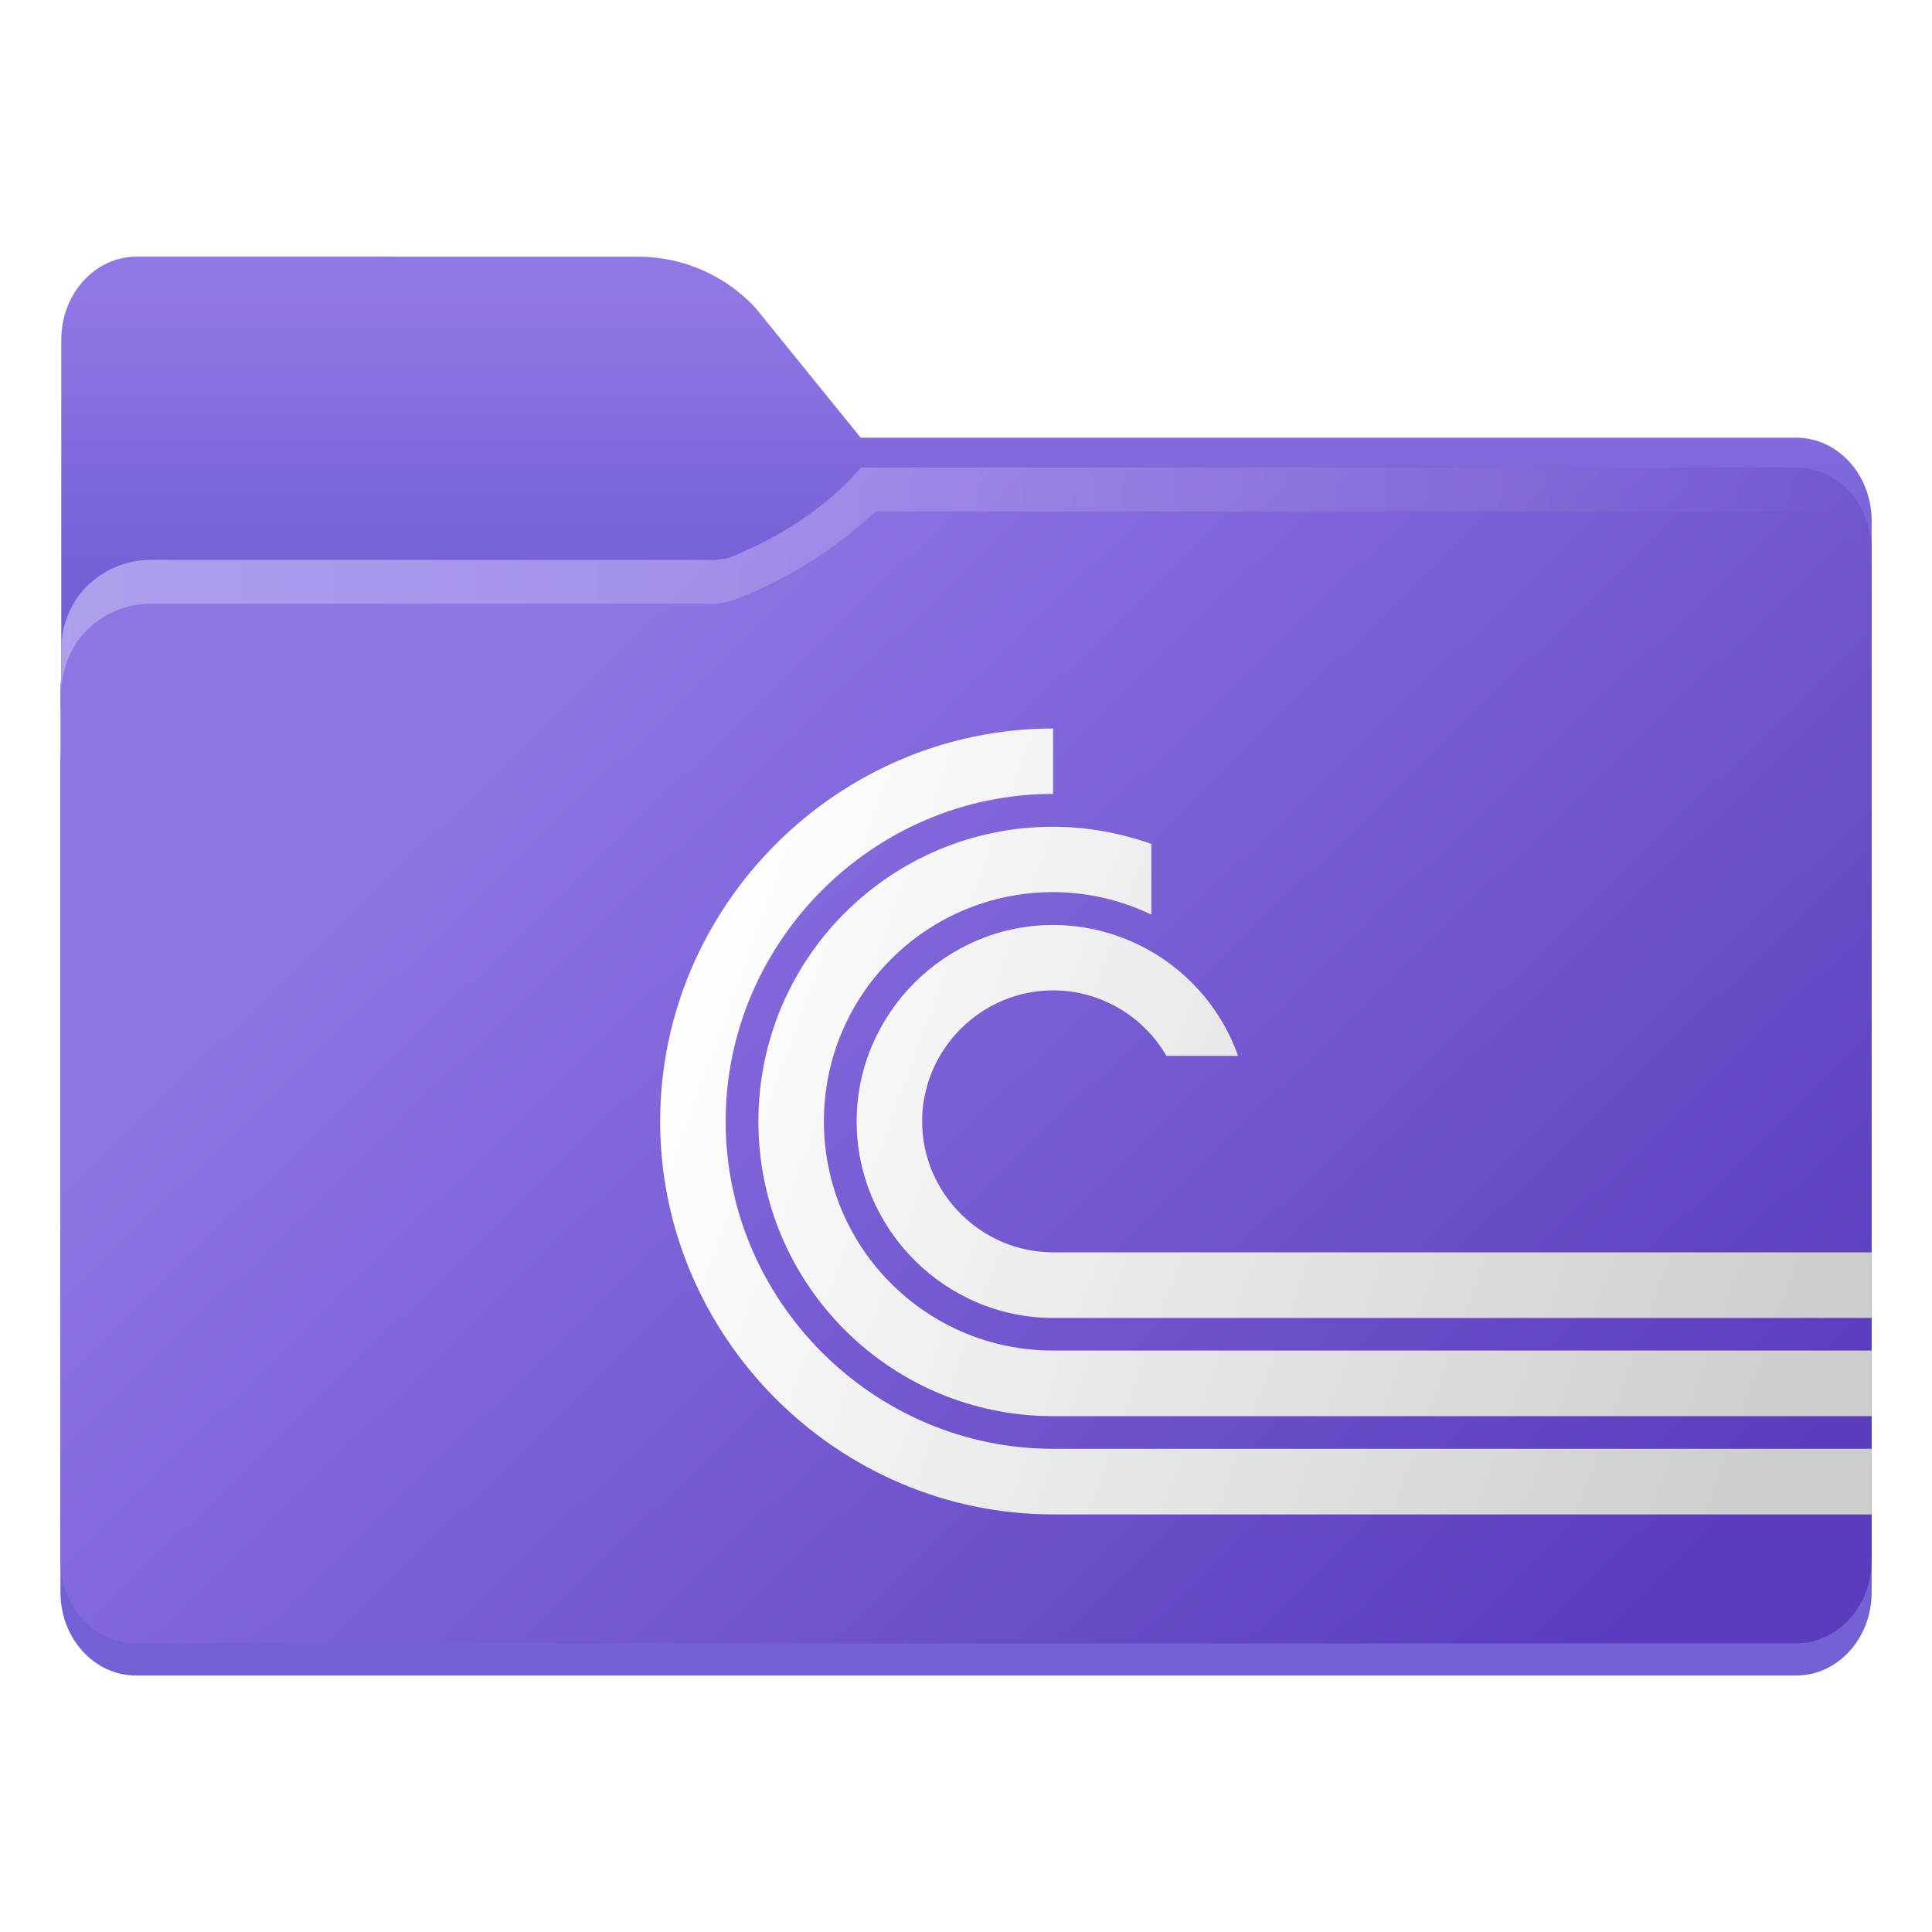
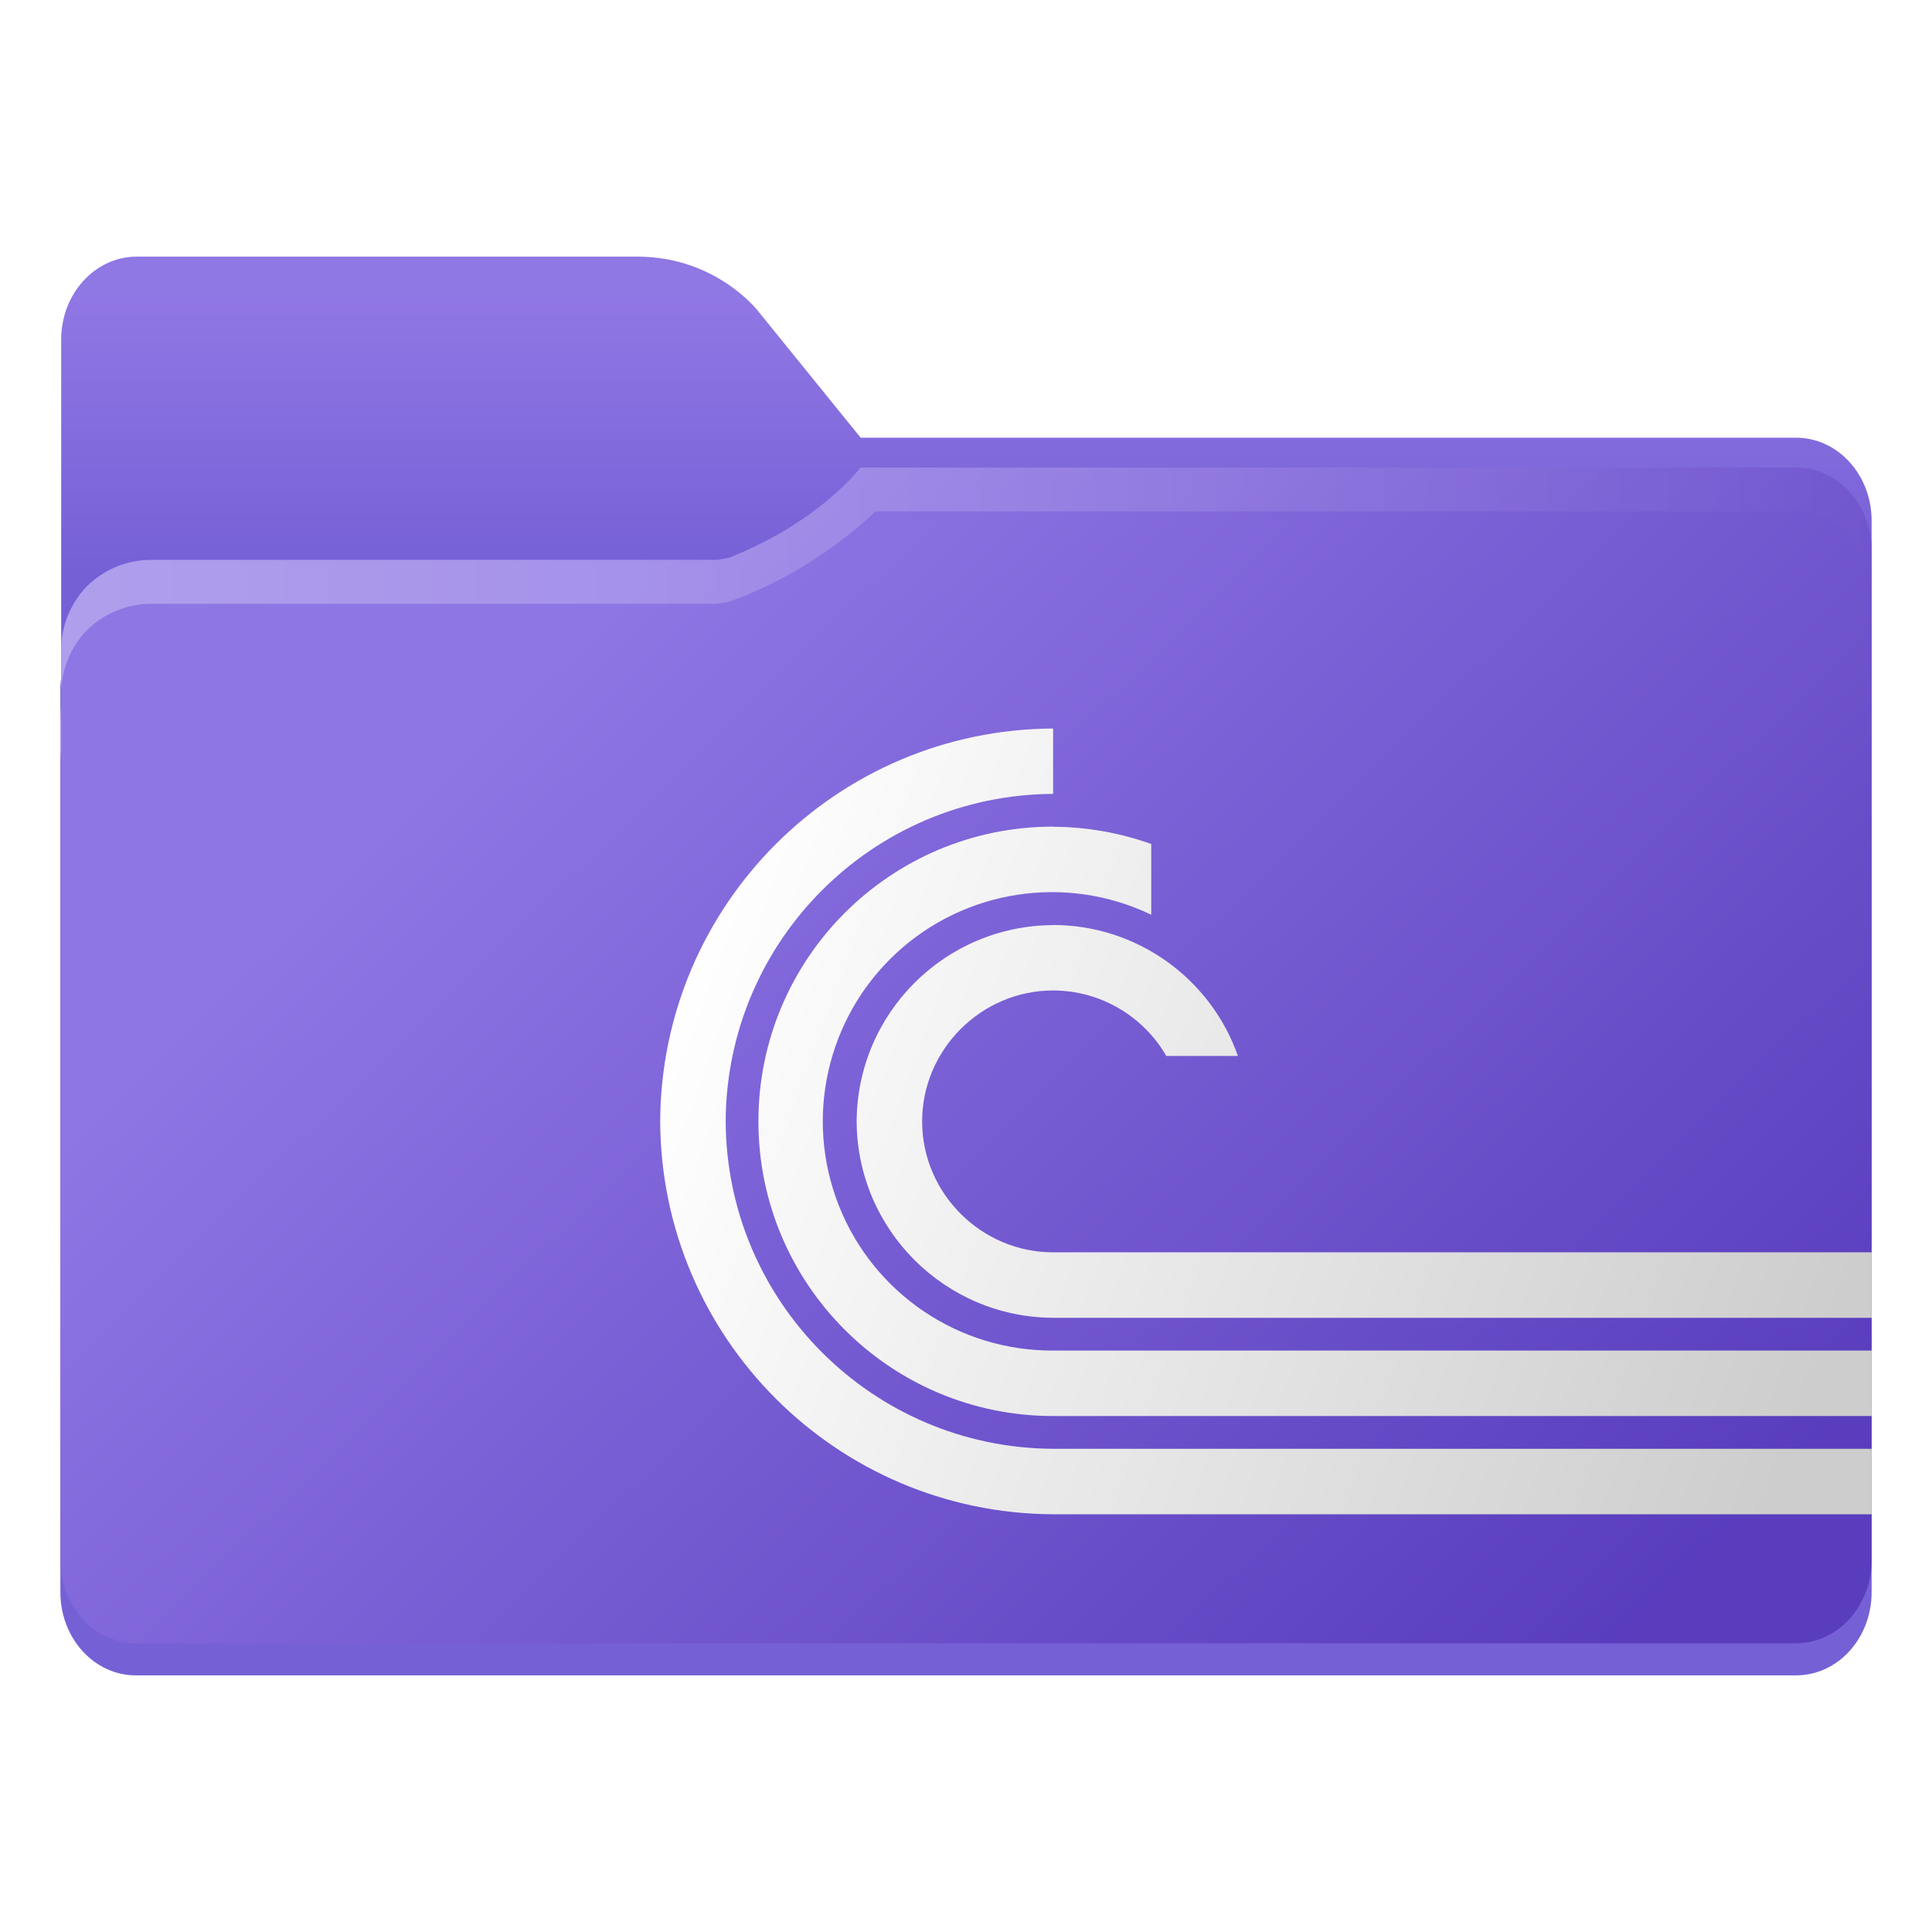
- <svg xmlns="http://www.w3.org/2000/svg" xmlns:xlink="http://www.w3.org/1999/xlink" width="64" height="64" version="1.1" viewBox="0 0 16.933 16.933" id="svg30">
+ <svg xmlns="http://www.w3.org/2000/svg" xmlns:xlink="http://www.w3.org/1999/xlink" id="svg30" width="512" height="512" viewBox="0 0 512 512">
  <defs id="defs8">
    <linearGradient id="linearGradient30">
-       <stop style="stop-color:#ffffff;stop-opacity:1;" offset="0" id="stop30" />
-       <stop style="stop-color:#cdcdcd;stop-opacity:1;" offset="1" id="stop31" />
+       <stop id="stop30" offset="0" style="stop-color:#fff;stop-opacity:1" />
+       <stop id="stop31" offset="1" style="stop-color:#cdcdcd;stop-opacity:1" />
    </linearGradient>
-     <style type="text/css" id="style1" />
    <linearGradient id="linearGradient1911" x1="25.085" x2="25.085" y1="24.031" y2="26.412" gradientTransform="translate(-17.897 -21.385)" gradientUnits="userSpaceOnUse">
-       <stop stop-color="#fcbc19" stop-opacity=".996" offset="0" id="stop1" style="stop-color:#8f76e4;stop-opacity:0.996;" />
-       <stop stop-color="#f4b61f" offset="1" id="stop2" style="stop-color:#7660d6;stop-opacity:1;" />
+       <stop id="stop1" offset="0" stop-color="#fcbc19" stop-opacity=".996" style="stop-color:#8f76e4;stop-opacity:.996" />
+       <stop id="stop2" offset="1" stop-color="#f4b61f" style="stop-color:#7660d6;stop-opacity:1" />
    </linearGradient>
-     <linearGradient id="linearGradient4625" x1=".529" x2="16.404" y1="5.066" y2="5.066" gradientUnits="userSpaceOnUse">
-       <stop stop-color="#b78815" offset="0" id="stop3" />
-       <stop stop-color="#e2b24b" stop-opacity="0" offset="1" id="stop4" />
-     </linearGradient>
-     <linearGradient id="linearGradient1951" x1="100" x2="133.19" y1="17.453" y2="51.606" gradientTransform="matrix(.26458 0 0 .26458 -20.108 -.13539)" gradientUnits="userSpaceOnUse">
-       <stop stop-color="#fce798" offset="0" id="stop5" style="stop-color:#8f76e4;stop-opacity:0.996;" />
-       <stop stop-color="#ffc937" offset="1" id="stop6" style="stop-color:#593dbd;stop-opacity:0.996;" />
+     <linearGradient id="linearGradient1951" x1="100" x2="133.19" y1="17.453" y2="51.606" gradientTransform="translate(-20.108 -.135)scale(.26458)" gradientUnits="userSpaceOnUse">
+       <stop id="stop5" offset="0" stop-color="#fce798" style="stop-color:#8f76e4;stop-opacity:.996" />
+       <stop id="stop6" offset="1" stop-color="#ffc937" style="stop-color:#593dbd;stop-opacity:.996" />
    </linearGradient>
    <linearGradient id="linearGradient11110" x1=".529" x2="16.404" y1="5.381" y2="5.381" gradientUnits="userSpaceOnUse">
-       <stop stop-color="#fff" offset="0" id="stop7" />
-       <stop stop-color="#fff" stop-opacity="0" offset="1" id="stop8" />
+       <stop id="stop7" offset="0" stop-color="#fff" />
+       <stop id="stop8" offset="1" stop-color="#fff" stop-opacity="0" />
    </linearGradient>
-     <linearGradient id="_Linear2" x2="1" gradientTransform="matrix(0,5.348289,-5.348289,0,-109.8825,6.409799)" gradientUnits="userSpaceOnUse">
-       <stop style="stop-color:rgb(18,108,152)" offset="0" id="stop5-3" />
-       <stop style="stop-color:rgb(11,79,148)" offset="1" id="stop6-6" />
-     </linearGradient>
-     <linearGradient xlink:href="#linearGradient30" id="linearGradient31" x1="5.529" y1="8.122" x2="16.066" y2="11.957" gradientUnits="userSpaceOnUse" gradientTransform="matrix(0.9469102,0,0,0.9469102,0.8706899,0.3222474)" />
+     <linearGradient xlink:href="#linearGradient30" id="linearGradient31" x1="5.529" x2="16.066" y1="8.122" y2="11.957" gradientTransform="translate(.87 .322)scale(.94691)" gradientUnits="userSpaceOnUse" />
  </defs>
-   <path d="m1.198 2.249c-0.365 0-0.661 0.326-0.661 0.728v2.964c-0.003 0.026-0.007 0.052-0.007 0.079v7.937c0 0.402 0.296 0.728 0.661 0.728h14.552c0.365 0 0.661-0.326 0.661-0.728v-9.393c0-0.402-0.296-0.728-0.661-0.728v5.16e-4h-8.199l-0.899-1.109s-0.366-0.478-1.058-0.478h-1.323z" color="#000000" color-rendering="auto" dominant-baseline="auto" fill="url(#linearGradient1911)" image-rendering="auto" shape-rendering="auto" solid-color="#000000" stop-color="#000000" style="font-feature-settings:normal;font-variant-alternates:normal;font-variant-caps:normal;font-variant-east-asian:normal;font-variant-ligatures:normal;font-variant-numeric:normal;font-variant-position:normal;font-variation-settings:normal;inline-size:0;isolation:auto;mix-blend-mode:normal;shape-margin:0;shape-padding:0;text-decoration-color:#000000;text-decoration-line:none;text-decoration-style:solid;text-indent:0;text-orientation:mixed;text-transform:none;white-space:normal" id="path8" />
-   <g fill="#5e4aa6" stroke-width=".265" id="g27">
-     <circle cx="-330.35" cy="-328.38" r="0" id="circle8" />
-     <circle cx="-312.11" cy="-326.25" r="0" id="circle9" />
-     <circle cx="-306.02" cy="-333.07" r="0" id="circle10" />
-     <circle cx="-308.84" cy="-326.01" r="0" id="circle11" />
-     <g transform="translate(.000295 -.00032978)" id="g16">
-       <circle cx="-330.35" cy="-328.38" r="0" id="circle12" />
-       <circle cx="-312.11" cy="-326.25" r="0" id="circle13" />
-       <circle cx="-306.02" cy="-333.07" r="0" id="circle14" />
-       <circle cx="-308.84" cy="-326.01" r="0" id="circle15" />
-       <circle cx="-328.8" cy="-330.45" r="0" id="circle16" />
-     </g>
-     <circle cx="-330.35" cy="-328.38" r="0" id="circle17" />
-     <circle cx="-312.11" cy="-326.25" r="0" id="circle18" />
-     <circle cx="-306.02" cy="-333.07" r="0" id="circle19" />
-     <circle cx="-308.84" cy="-326.01" r="0" id="circle20" />
-     <circle cx="-328.8" cy="-330.45" r="0" id="circle21" />
-     <g transform="translate(2.95e-4,-3.2978e-4)" id="g26">
-       <circle cx="-330.35" cy="-328.38" r="0" id="circle22" />
-       <circle cx="-312.11" cy="-326.25" r="0" id="circle23" />
-       <circle cx="-306.02" cy="-333.07" r="0" id="circle24" />
-       <circle cx="-308.84" cy="-326.01" r="0" id="circle25" />
-       <circle cx="-328.8" cy="-330.45" r="0" id="circle26" />
-     </g>
+   <g id="g1" transform="translate(.01 .01)scale(30.23572)">
+     <path id="path8" fill="url(#linearGradient1911)" d="M1.198 2.249c-.366 0-.662.326-.662.727V5.94q-.006.038-.007.08v7.936c0 .402.296.728.661.728h14.552c.366 0 .662-.326.662-.728V4.563c0-.401-.296-.727-.662-.727H7.543l-.899-1.11s-.366-.477-1.058-.477H4.263z" color="#000" color-rendering="auto" dominant-baseline="auto" image-rendering="auto" shape-rendering="auto" stop-color="#000" style="font-variant-ligatures:normal;font-variant-position:normal;font-variant-caps:normal;font-variant-numeric:normal;font-variant-alternates:normal;font-variant-east-asian:normal;font-feature-settings:normal;font-variation-settings:normal;text-indent:0;text-decoration-line:none;text-decoration-style:solid;text-decoration-color:#000;text-transform:none;text-orientation:mixed;white-space:normal;shape-padding:0;shape-margin:0;inline-size:0;isolation:auto;mix-blend-mode:normal;fill:url(#linearGradient1911)" />
+     <path id="path29" fill="url(#linearGradient1951)" d="M7.542 4.098s-.36.479-1.157.792l-.101.017H1.323a.8.8 0 0 0-.562.232.8.8 0 0 0-.225.546v.517Q.53 6.24.529 6.28v7.395c0 .2.074.382.193.514s.286.214.469.214h14.552a.63.63 0 0 0 .467-.214.76.76 0 0 0 .194-.514v-8.85a.76.76 0 0 0-.194-.515.63.63 0 0 0-.466-.212H8.262z" style="fill:url(#linearGradient1951)" />
+     <path id="path30" fill="url(#linearGradient11110)" d="M7.542 4.098s-.36.479-1.157.792l-.101.017H1.323a.8.8 0 0 0-.562.232.8.8 0 0 0-.225.546v.384a.8.8 0 0 1 .225-.545.8.8 0 0 1 .562-.232h4.96l.101-.017c.76-.263 1.289-.793 1.289-.793h8.07a.63.63 0 0 1 .467.213c.12.131.194.314.194.514v-.384c0-.2-.074-.383-.194-.515a.63.63 0 0 0-.467-.212H8.261ZM.536 6.202Q.53 6.24.529 6.28v.384q.001-.04.007-.079z" opacity=".3" style="fill:url(#linearGradient11110)" />
+     <path id="path3" d="M9.23 6.385a3.46 3.46 0 0 0-3.444 3.444 3.46 3.46 0 0 0 3.444 3.443h7.174v-.574H9.23a2.884 2.884 0 0 1-2.87-2.87 2.884 2.884 0 0 1 2.87-2.87zm0 .86a2.583 2.583 0 1 0 0 5.166h7.174v-.574H9.23a2.009 2.009 0 1 1 .86-3.82v-.62a2.6 2.6 0 0 0-.86-.151m0 .862A1.73 1.73 0 0 0 7.508 9.83a1.73 1.73 0 0 0 1.722 1.72h7.174v-.574H9.23c-.63 0-1.148-.518-1.148-1.147 0-.63.518-1.148 1.148-1.148.409 0 .788.22.992.574h.628a1.72 1.72 0 0 0-1.62-1.148" style="clip-rule:evenodd;fill:url(#linearGradient31);fill-rule:nonzero;stroke-width:.35;stroke-linejoin:round;stroke-miterlimit:2" />
  </g>
-   <path d="m7.542 4.098s-0.359 0.479-1.157 0.792c-0.033 0.006-0.065 0.012-0.101 0.017h-4.961c-0.22 0-0.418 0.089-0.562 0.232-0.139 0.139-0.22 0.333-0.225 0.546v0.517c-0.003 0.026-0.007 0.052-0.007 0.079v7.395c0 0.201 0.074 0.383 0.193 0.514 0.12 0.132 0.286 0.213 0.468 0.213h14.552c0.183 0 0.348-0.082 0.468-0.213 0.12-0.132 0.194-0.313 0.194-0.514v-8.851c0-0.201-0.074-0.383-0.194-0.515-0.119-0.131-0.284-0.212-0.467-0.212h-7.482z" fill="url(#linearGradient1951)" id="path29" />
-   <path d="m7.542 4.098s-0.359 0.479-1.157 0.792c-0.033 0.006-0.065 0.012-0.101 0.017h-4.961c-0.22 0-0.418 0.089-0.562 0.232-0.139 0.139-0.22 0.333-0.225 0.546v0.384c0.005-0.212 0.086-0.406 0.225-0.546 0.143-0.143 0.342-0.232 0.562-0.232h4.961c0.036-0.005 0.068-0.011 0.101-0.017 0.759-0.263 1.288-0.792 1.288-0.792h8.071c0.182 3.704e-4 0.347 0.081 0.467 0.212 0.12 0.132 0.194 0.314 0.194 0.515v-0.384c0-0.201-0.074-0.383-0.194-0.515-0.119-0.131-0.284-0.212-0.467-0.212h-7.482zm-7.006 2.104c-0.003 0.026-0.007 0.052-0.007 0.079v0.384c0-0.027 0.004-0.053 0.007-0.079z" fill="url(#linearGradient11110)" opacity=".3" id="path30" />
-   <path d="m 9.23,6.385 c -1.889,0 -3.444,1.554 -3.444,3.444 0,1.889 1.554,3.444 3.444,3.444 H 16.404 V 12.698 H 9.23 c -1.574,0 -2.87,-1.295 -2.87,-2.87 0,-1.574 1.295,-2.87 2.87,-2.87 z m 0,0.861 c -1.427,0 -2.583,1.156 -2.583,2.583 0,1.427 1.156,2.583 2.583,2.583 H 16.404 V 11.837 H 9.23 c -1.11,0 -2.009,-0.899 -2.009,-2.009 0,-1.11 0.899,-2.009 2.009,-2.009 0.298,7.002e-4 0.592,0.068 0.861,0.197 V 7.397 C 9.814,7.298 9.523,7.247 9.23,7.246 Z m 0,0.861 c -0.945,0 -1.722,0.777 -1.722,1.722 0,0.945 0.777,1.722 1.722,1.722 H 16.404 V 10.976 H 9.23 c -0.63,0 -1.148,-0.518 -1.148,-1.148 0,-0.63 0.518,-1.148 1.148,-1.148 0.409,3.497e-4 0.788,0.22 0.993,0.574 h 0.628 C 10.608,8.569 9.957,8.108 9.23,8.107 Z" style="clip-rule:evenodd;fill:url(#linearGradient31);fill-rule:nonzero;stroke-width:0.35;stroke-linejoin:round;stroke-miterlimit:2" id="path3" />
</svg>
